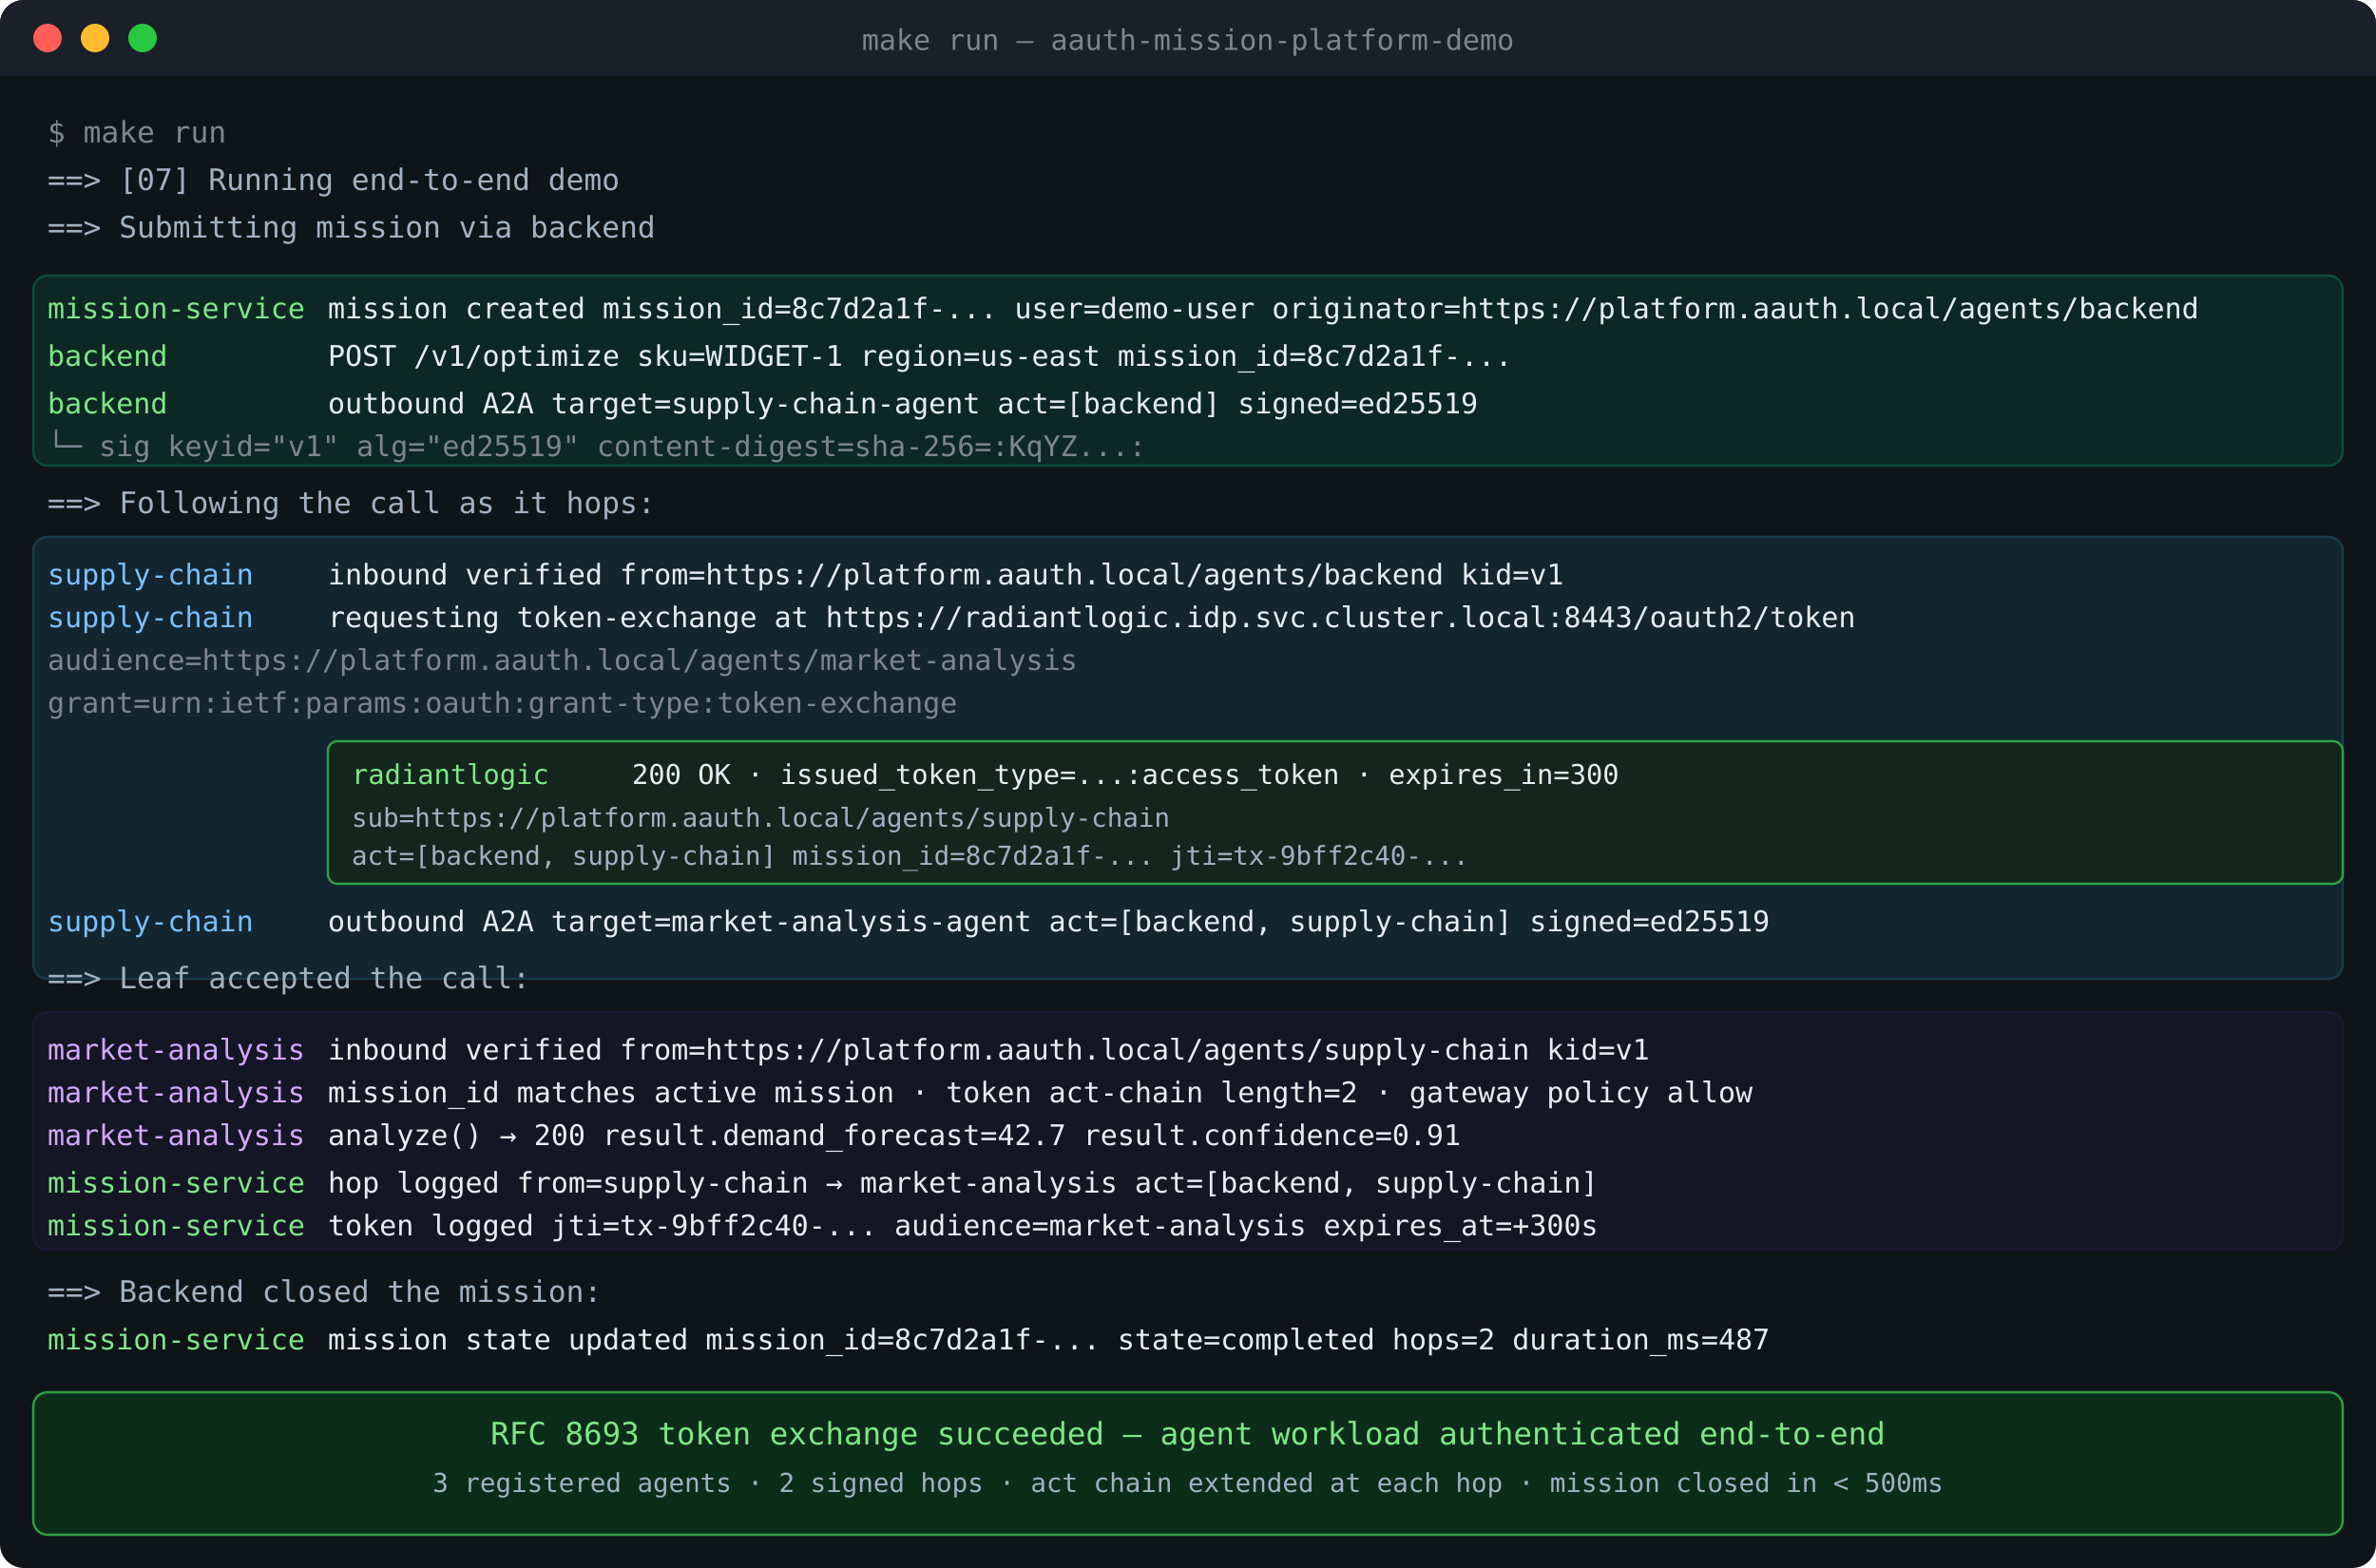
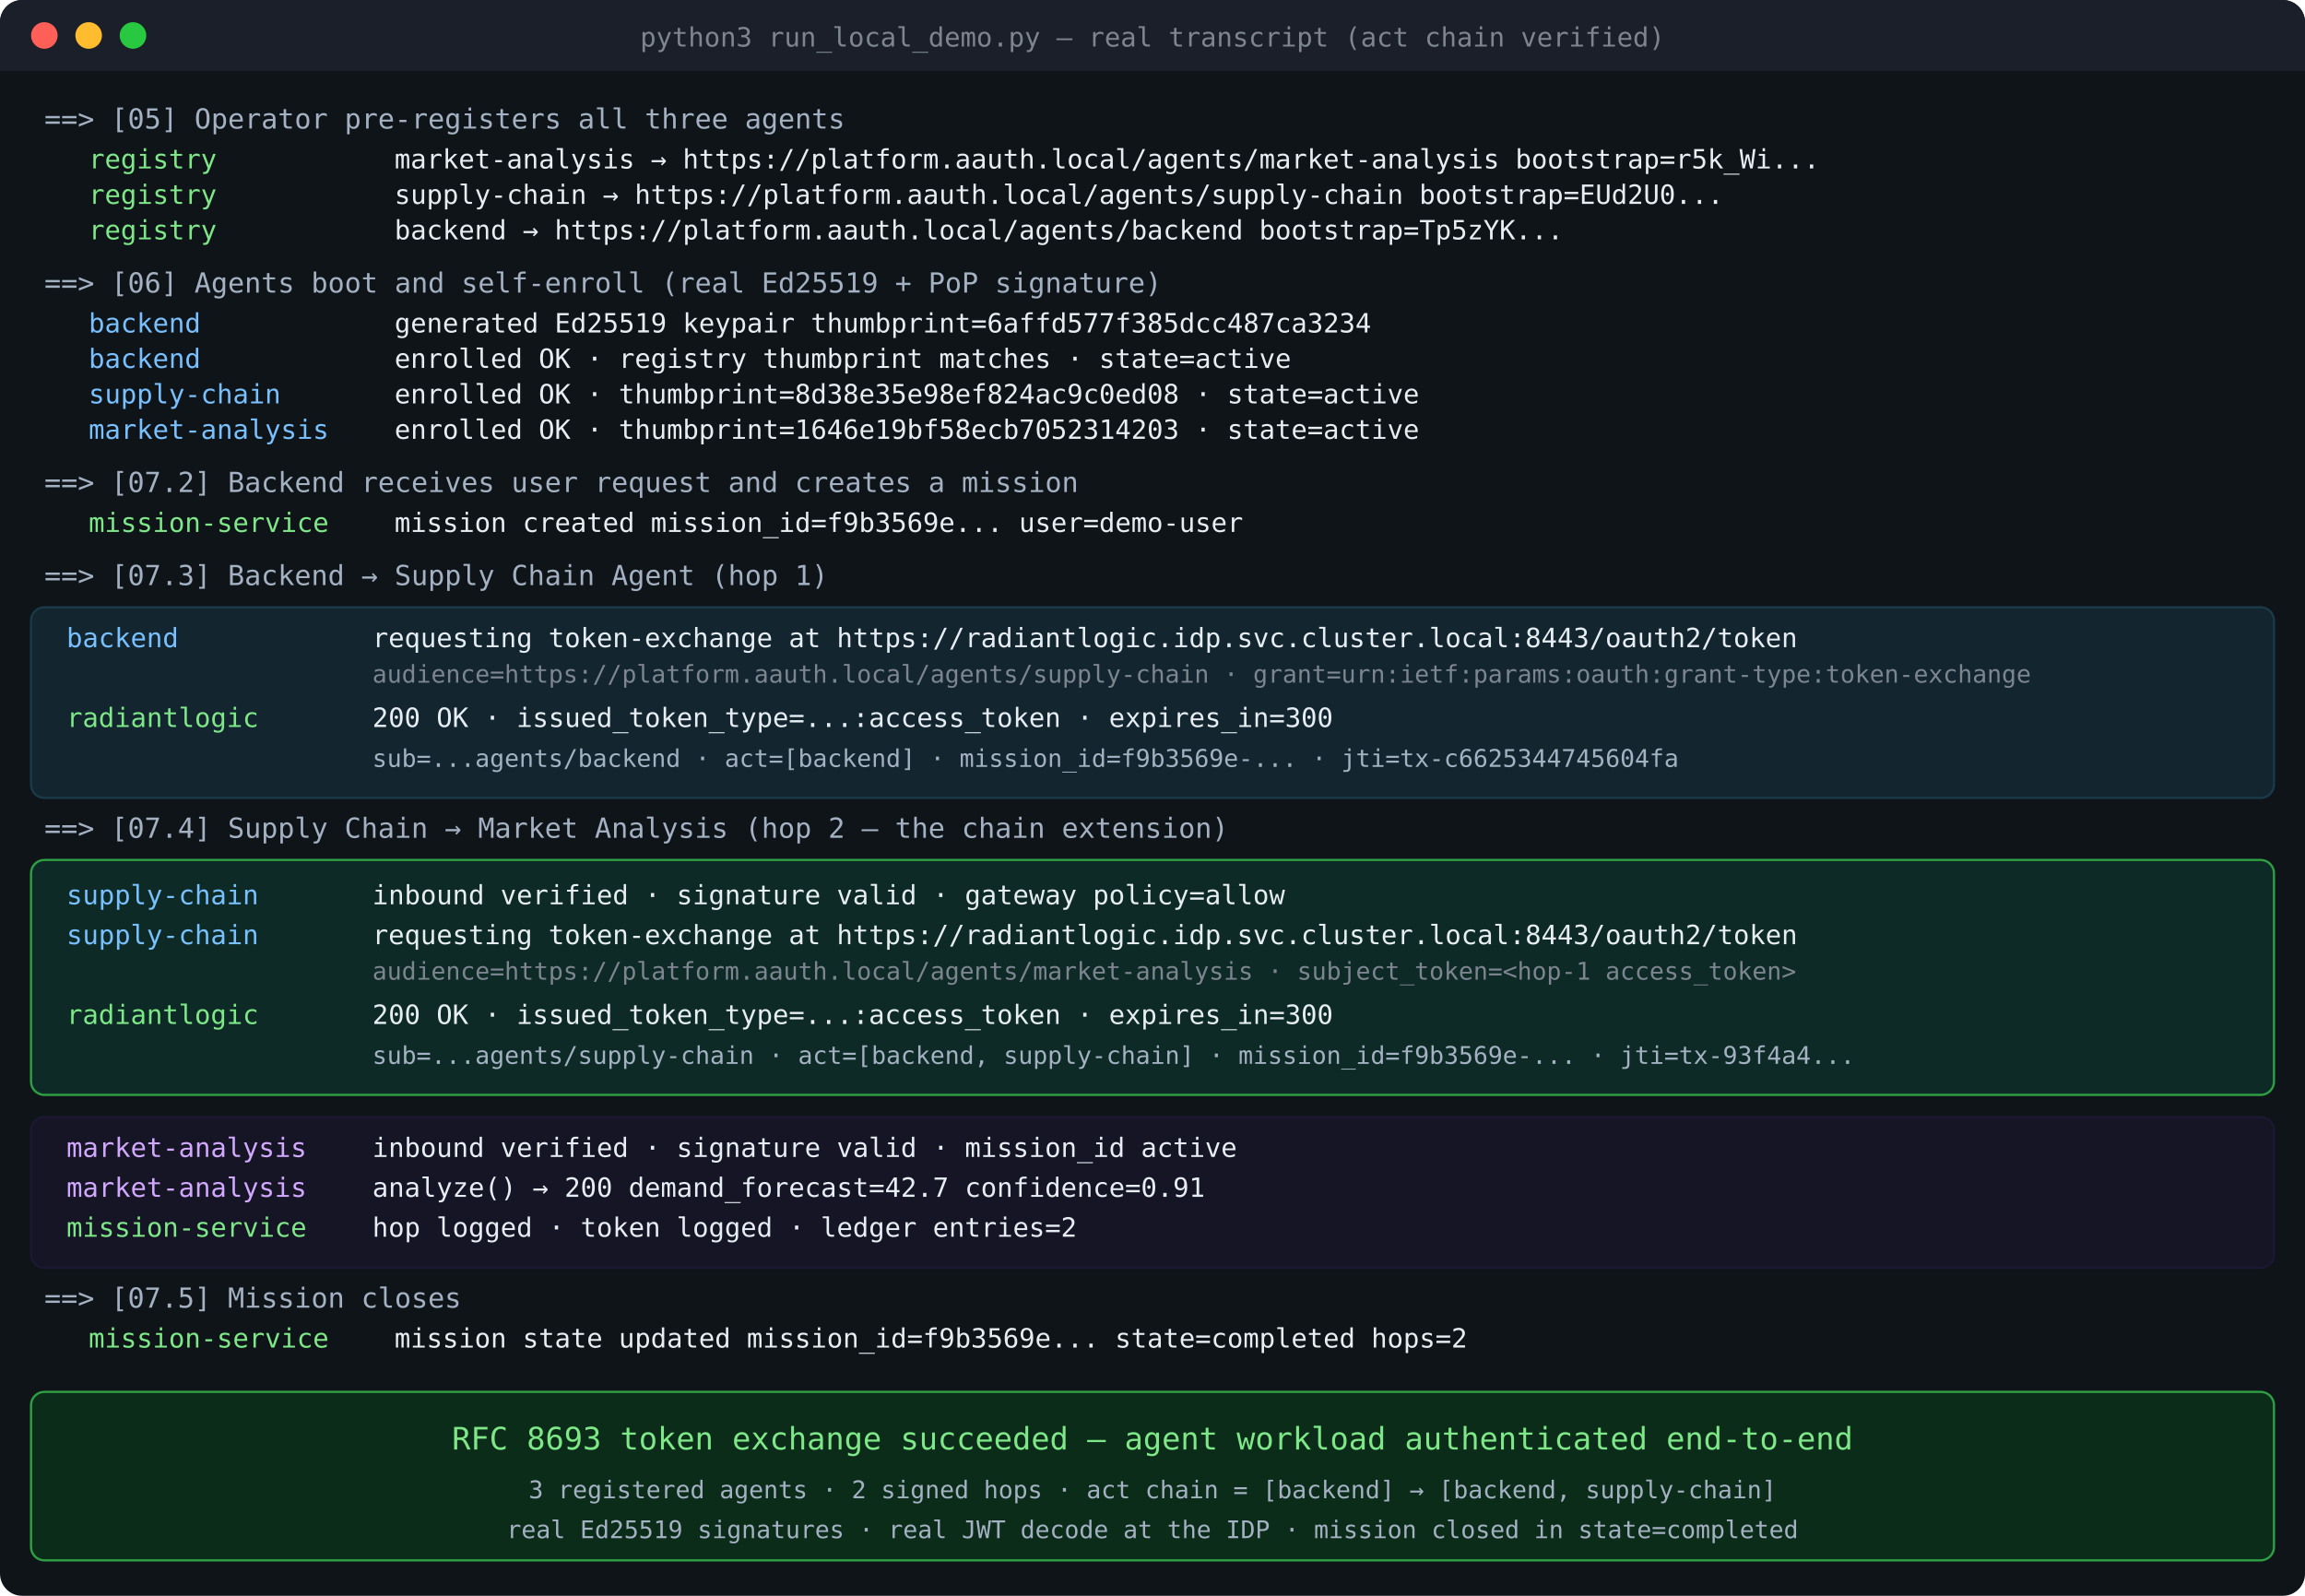
- <svg xmlns="http://www.w3.org/2000/svg" viewBox="0 0 1000 660" role="img" font-family="ui-monospace, SFMono-Regular, Menlo, Consolas, monospace">
-   <rect width="1000" height="660" rx="10" fill="#0f1419" />
-   <rect width="1000" height="32" rx="10" fill="#1a1f29" />
-   <rect y="22" width="1000" height="10" fill="#1a1f29" />
+ <svg xmlns="http://www.w3.org/2000/svg" viewBox="0 0 1040 720" role="img" font-family="ui-monospace, SFMono-Regular, Menlo, Consolas, monospace">
+   <rect width="1040" height="720" rx="10" fill="#0f1419" />
+   <rect width="1040" height="32" rx="10" fill="#1a1f29" />
+   <rect y="22" width="1040" height="10" fill="#1a1f29" />
  <circle cx="20" cy="16" r="6" fill="#ff5f57" />
  <circle cx="40" cy="16" r="6" fill="#febc2e" />
  <circle cx="60" cy="16" r="6" fill="#28c840" />
-   <text x="500" y="21" text-anchor="middle" font-size="12" fill="#7d8590">make run — aauth-mission-platform-demo</text>
-   <text x="20" y="60" font-size="12.5" fill="#7d8590">$ make run</text>
-   <text x="20" y="80" font-size="12.5" fill="#a3b1c2">==&gt; [07] Running end-to-end demo</text>
-   <text x="20" y="100" font-size="12.5" fill="#a3b1c2">==&gt; Submitting mission via backend</text>
-   <rect x="14" y="116" width="972" height="80" rx="6" fill="#0a4d3a" fill-opacity="0.35" stroke="#0a4d3a" />
-   <text x="20" y="134" font-size="12" fill="#7ee787">mission-service  </text>
-   <text x="138" y="134" font-size="12" fill="#e6edf3">mission created       mission_id=8c7d2a1f-...  user=demo-user  originator=https://platform.aauth.local/agents/backend</text>
-   <text x="20" y="154" font-size="12" fill="#7ee787">backend          </text>
-   <text x="138" y="154" font-size="12" fill="#e6edf3">POST /v1/optimize     sku=WIDGET-1 region=us-east  mission_id=8c7d2a1f-...</text>
-   <text x="20" y="174" font-size="12" fill="#7ee787">backend          </text>
-   <text x="138" y="174" font-size="12" fill="#e6edf3">outbound A2A          target=supply-chain-agent  act=[backend]  signed=ed25519</text>
-   <text x="20" y="192" font-size="12" fill="#7d8590">                       └─ sig keyid="v1" alg="ed25519" content-digest=sha-256=:KqYZ...:</text>
-   <text x="20" y="216" font-size="12.5" fill="#a3b1c2">==&gt; Following the call as it hops:</text>
-   <rect x="14" y="226" width="972" height="186" rx="6" fill="#1a3a4a" fill-opacity="0.45" stroke="#1a3a4a" />
-   <text x="20" y="246" font-size="12" fill="#79c0ff">supply-chain     </text>
-   <text x="138" y="246" font-size="12" fill="#e6edf3">inbound verified      from=https://platform.aauth.local/agents/backend  kid=v1</text>
-   <text x="20" y="264" font-size="12" fill="#79c0ff">supply-chain     </text>
-   <text x="138" y="264" font-size="12" fill="#e6edf3">requesting token-exchange at https://radiantlogic.idp.svc.cluster.local:8443/oauth2/token</text>
-   <text x="20" y="282" font-size="12" fill="#7d8590">                       audience=https://platform.aauth.local/agents/market-analysis</text>
-   <text x="20" y="300" font-size="12" fill="#7d8590">                       grant=urn:ietf:params:oauth:grant-type:token-exchange</text>
-   <rect x="138" y="312" width="848" height="60" rx="4" fill="#13251c" stroke="#2ea043" />
-   <text x="148" y="330" font-size="11.5" fill="#7ee787">radiantlogic     </text>
-   <text x="266" y="330" font-size="11.5" fill="#e6edf3" font-weight="500">200 OK  · issued_token_type=...:access_token  · expires_in=300</text>
-   <text x="148" y="348" font-size="11" fill="#a3b1c2">sub=https://platform.aauth.local/agents/supply-chain</text>
-   <text x="148" y="364" font-size="11" fill="#a3b1c2">act=[backend, supply-chain]  mission_id=8c7d2a1f-...  jti=tx-9bff2c40-...</text>
-   <text x="20" y="392" font-size="12" fill="#79c0ff">supply-chain     </text>
-   <text x="138" y="392" font-size="12" fill="#e6edf3">outbound A2A          target=market-analysis-agent  act=[backend, supply-chain]  signed=ed25519</text>
-   <text x="20" y="416" font-size="12.5" fill="#a3b1c2">==&gt; Leaf accepted the call:</text>
-   <rect x="14" y="426" width="972" height="100" rx="6" fill="#1c1733" fill-opacity="0.45" stroke="#1c1733" />
-   <text x="20" y="446" font-size="12" fill="#d2a8ff">market-analysis  </text>
-   <text x="138" y="446" font-size="12" fill="#e6edf3">inbound verified      from=https://platform.aauth.local/agents/supply-chain  kid=v1</text>
-   <text x="20" y="464" font-size="12" fill="#d2a8ff">market-analysis  </text>
-   <text x="138" y="464" font-size="12" fill="#e6edf3">mission_id matches active mission · token act-chain length=2 · gateway policy allow</text>
-   <text x="20" y="482" font-size="12" fill="#d2a8ff">market-analysis  </text>
-   <text x="138" y="482" font-size="12" fill="#e6edf3">analyze() → 200       result.demand_forecast=42.7  result.confidence=0.91</text>
-   <text x="20" y="502" font-size="12" fill="#7ee787">mission-service  </text>
-   <text x="138" y="502" font-size="12" fill="#e6edf3">hop logged            from=supply-chain → market-analysis  act=[backend, supply-chain]</text>
-   <text x="20" y="520" font-size="12" fill="#7ee787">mission-service  </text>
-   <text x="138" y="520" font-size="12" fill="#e6edf3">token logged          jti=tx-9bff2c40-...  audience=market-analysis  expires_at=+300s</text>
-   <text x="20" y="548" font-size="12.5" fill="#a3b1c2">==&gt; Backend closed the mission:</text>
-   <text x="20" y="568" font-size="12" fill="#7ee787">mission-service  </text>
-   <text x="138" y="568" font-size="12" fill="#e6edf3">mission state updated  mission_id=8c7d2a1f-...  state=completed  hops=2  duration_ms=487</text>
-   <rect x="14" y="586" width="972" height="60" rx="6" fill="#0c2c1a" stroke="#2ea043" />
-   <text x="500" y="608" text-anchor="middle" font-size="13" fill="#7ee787" font-weight="500">RFC 8693 token exchange succeeded — agent workload authenticated end-to-end</text>
-   <text x="500" y="628" text-anchor="middle" font-size="11" fill="#a3b1c2">3 registered agents · 2 signed hops · act chain extended at each hop · mission closed in &lt; 500ms</text>
+   <text x="520" y="21" text-anchor="middle" font-size="12" fill="#7d8590">python3 run_local_demo.py — real transcript (act chain verified)</text>
+   <text x="20" y="58" font-size="12.5" fill="#a3b1c2">==&gt; [05] Operator pre-registers all three agents</text>
+   <text x="40" y="76" font-size="12" fill="#7ee787">registry          </text>
+   <text x="178" y="76" font-size="12" fill="#e6edf3">market-analysis  → https://platform.aauth.local/agents/market-analysis  bootstrap=r5k_Wi...</text>
+   <text x="40" y="92" font-size="12" fill="#7ee787">registry          </text>
+   <text x="178" y="92" font-size="12" fill="#e6edf3">supply-chain     → https://platform.aauth.local/agents/supply-chain     bootstrap=EUd2U0...</text>
+   <text x="40" y="108" font-size="12" fill="#7ee787">registry          </text>
+   <text x="178" y="108" font-size="12" fill="#e6edf3">backend          → https://platform.aauth.local/agents/backend         bootstrap=Tp5zYK...</text>
+   <text x="20" y="132" font-size="12.5" fill="#a3b1c2">==&gt; [06] Agents boot and self-enroll (real Ed25519 + PoP signature)</text>
+   <text x="40" y="150" font-size="12" fill="#79c0ff">backend           </text>
+   <text x="178" y="150" font-size="12" fill="#e6edf3">generated Ed25519 keypair  thumbprint=6affd577f385dcc487ca3234</text>
+   <text x="40" y="166" font-size="12" fill="#79c0ff">backend           </text>
+   <text x="178" y="166" font-size="12" fill="#e6edf3">enrolled OK · registry thumbprint matches · state=active</text>
+   <text x="40" y="182" font-size="12" fill="#79c0ff">supply-chain      </text>
+   <text x="178" y="182" font-size="12" fill="#e6edf3">enrolled OK · thumbprint=8d38e35e98ef824ac9c0ed08 · state=active</text>
+   <text x="40" y="198" font-size="12" fill="#79c0ff">market-analysis   </text>
+   <text x="178" y="198" font-size="12" fill="#e6edf3">enrolled OK · thumbprint=1646e19bf58ecb7052314203 · state=active</text>
+   <text x="20" y="222" font-size="12.5" fill="#a3b1c2">==&gt; [07.2] Backend receives user request and creates a mission</text>
+   <text x="40" y="240" font-size="12" fill="#7ee787">mission-service   </text>
+   <text x="178" y="240" font-size="12" fill="#e6edf3">mission created  mission_id=f9b3569e...  user=demo-user</text>
+   <text x="20" y="264" font-size="12.5" fill="#a3b1c2">==&gt; [07.3] Backend → Supply Chain Agent (hop 1)</text>
+   <rect x="14" y="274" width="1012" height="86" rx="6" fill="#1a3a4a" fill-opacity="0.45" stroke="#1a3a4a" />
+   <text x="30" y="292" font-size="12" fill="#79c0ff">backend           </text>
+   <text x="168" y="292" font-size="12" fill="#e6edf3">requesting token-exchange at https://radiantlogic.idp.svc.cluster.local:8443/oauth2/token</text>
+   <text x="168" y="308" font-size="11" fill="#7d8590">audience=https://platform.aauth.local/agents/supply-chain · grant=urn:ietf:params:oauth:grant-type:token-exchange</text>
+   <text x="30" y="328" font-size="12" fill="#7ee787">radiantlogic      </text>
+   <text x="168" y="328" font-size="12" fill="#e6edf3" font-weight="500">200 OK  · issued_token_type=...:access_token · expires_in=300</text>
+   <text x="168" y="346" font-size="11" fill="#a3b1c2">sub=...agents/backend · act=[backend] · mission_id=f9b3569e-... · jti=tx-c6625344745604fa</text>
+   <text x="20" y="378" font-size="12.5" fill="#a3b1c2">==&gt; [07.4] Supply Chain → Market Analysis (hop 2 — the chain extension)</text>
+   <rect x="14" y="388" width="1012" height="106" rx="6" fill="#0a4d3a" fill-opacity="0.4" stroke="#2ea043" />
+   <text x="30" y="408" font-size="12" fill="#79c0ff">supply-chain      </text>
+   <text x="168" y="408" font-size="12" fill="#e6edf3">inbound verified · signature valid · gateway policy=allow</text>
+   <text x="30" y="426" font-size="12" fill="#79c0ff">supply-chain      </text>
+   <text x="168" y="426" font-size="12" fill="#e6edf3">requesting token-exchange at https://radiantlogic.idp.svc.cluster.local:8443/oauth2/token</text>
+   <text x="168" y="442" font-size="11" fill="#7d8590">audience=https://platform.aauth.local/agents/market-analysis · subject_token=&lt;hop-1 access_token&gt;</text>
+   <text x="30" y="462" font-size="12" fill="#7ee787">radiantlogic      </text>
+   <text x="168" y="462" font-size="12" fill="#e6edf3" font-weight="500">200 OK  · issued_token_type=...:access_token · expires_in=300</text>
+   <text x="168" y="480" font-size="11" fill="#a3b1c2">sub=...agents/supply-chain · act=[backend, supply-chain] · mission_id=f9b3569e-... · jti=tx-93f4a4...</text>
+   <rect x="14" y="504" width="1012" height="68" rx="6" fill="#1c1733" fill-opacity="0.5" stroke="#1c1733" />
+   <text x="30" y="522" font-size="12" fill="#d2a8ff">market-analysis   </text>
+   <text x="168" y="522" font-size="12" fill="#e6edf3">inbound verified · signature valid · mission_id active</text>
+   <text x="30" y="540" font-size="12" fill="#d2a8ff">market-analysis   </text>
+   <text x="168" y="540" font-size="12" fill="#e6edf3">analyze() → 200  demand_forecast=42.7  confidence=0.91</text>
+   <text x="30" y="558" font-size="12" fill="#7ee787">mission-service   </text>
+   <text x="168" y="558" font-size="12" fill="#e6edf3">hop logged · token logged · ledger entries=2</text>
+   <text x="20" y="590" font-size="12.5" fill="#a3b1c2">==&gt; [07.5] Mission closes</text>
+   <text x="40" y="608" font-size="12" fill="#7ee787">mission-service   </text>
+   <text x="178" y="608" font-size="12" fill="#e6edf3">mission state updated  mission_id=f9b3569e...  state=completed  hops=2</text>
+   <rect x="14" y="628" width="1012" height="76" rx="6" fill="#0c2c1a" stroke="#2ea043" />
+   <text x="520" y="654" text-anchor="middle" font-size="14" fill="#7ee787" font-weight="500">RFC 8693 token exchange succeeded — agent workload authenticated end-to-end</text>
+   <text x="520" y="676" text-anchor="middle" font-size="11" fill="#a3b1c2">3 registered agents · 2 signed hops · act chain = [backend] → [backend, supply-chain]</text>
+   <text x="520" y="694" text-anchor="middle" font-size="11" fill="#a3b1c2">real Ed25519 signatures · real JWT decode at the IDP · mission closed in state=completed</text>
</svg>
